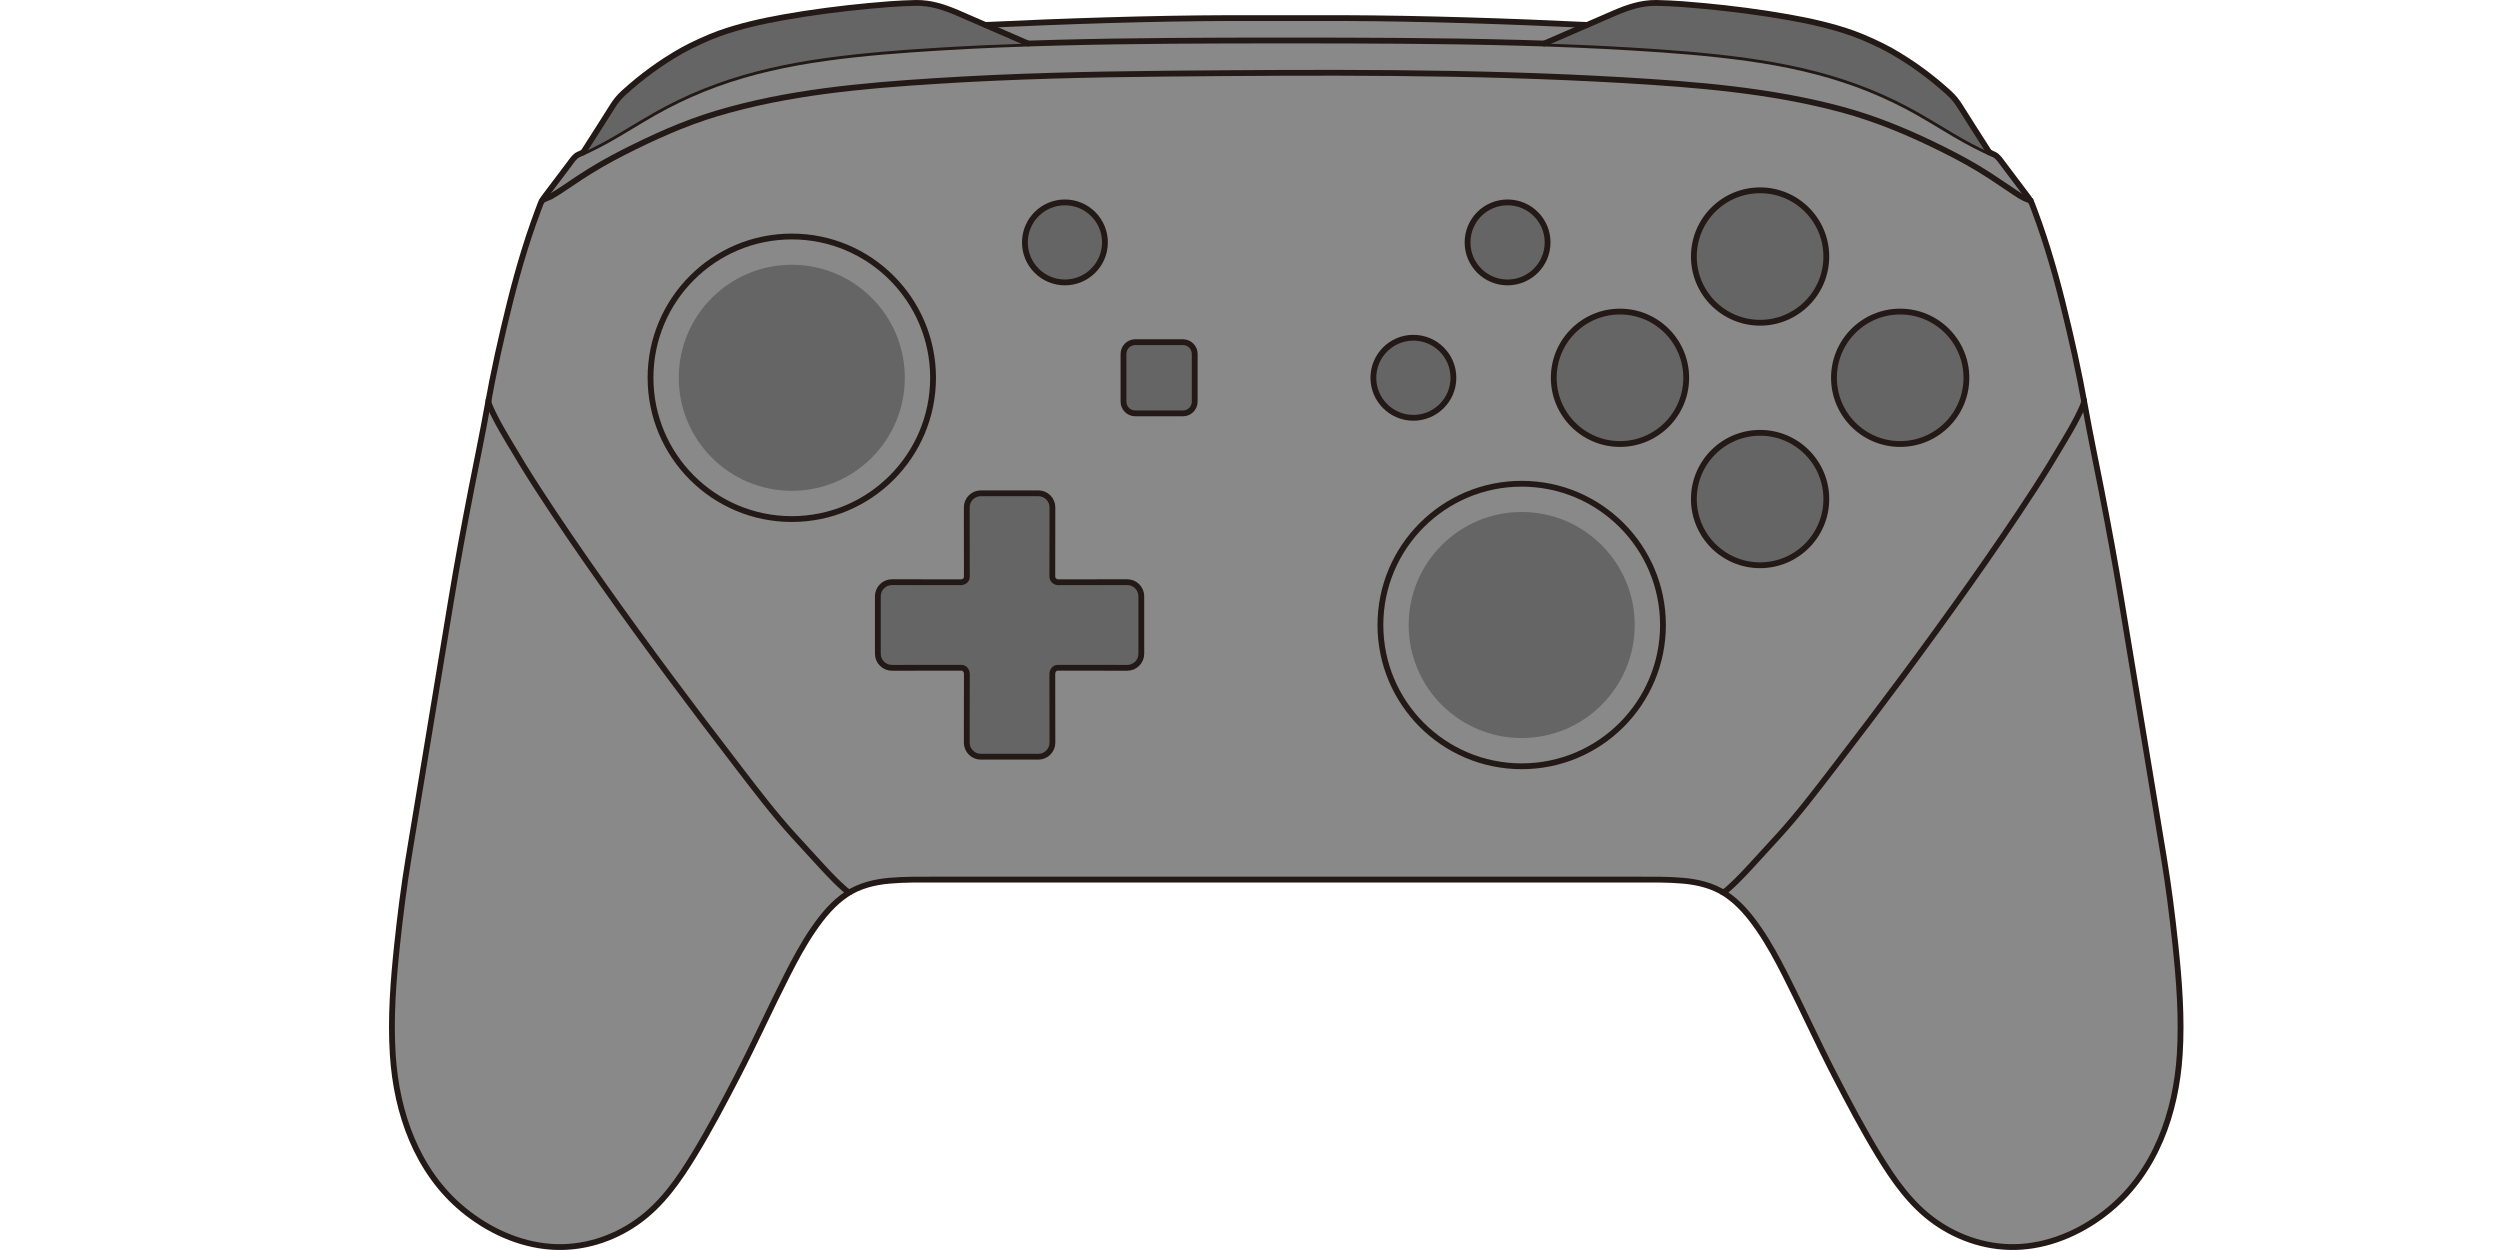
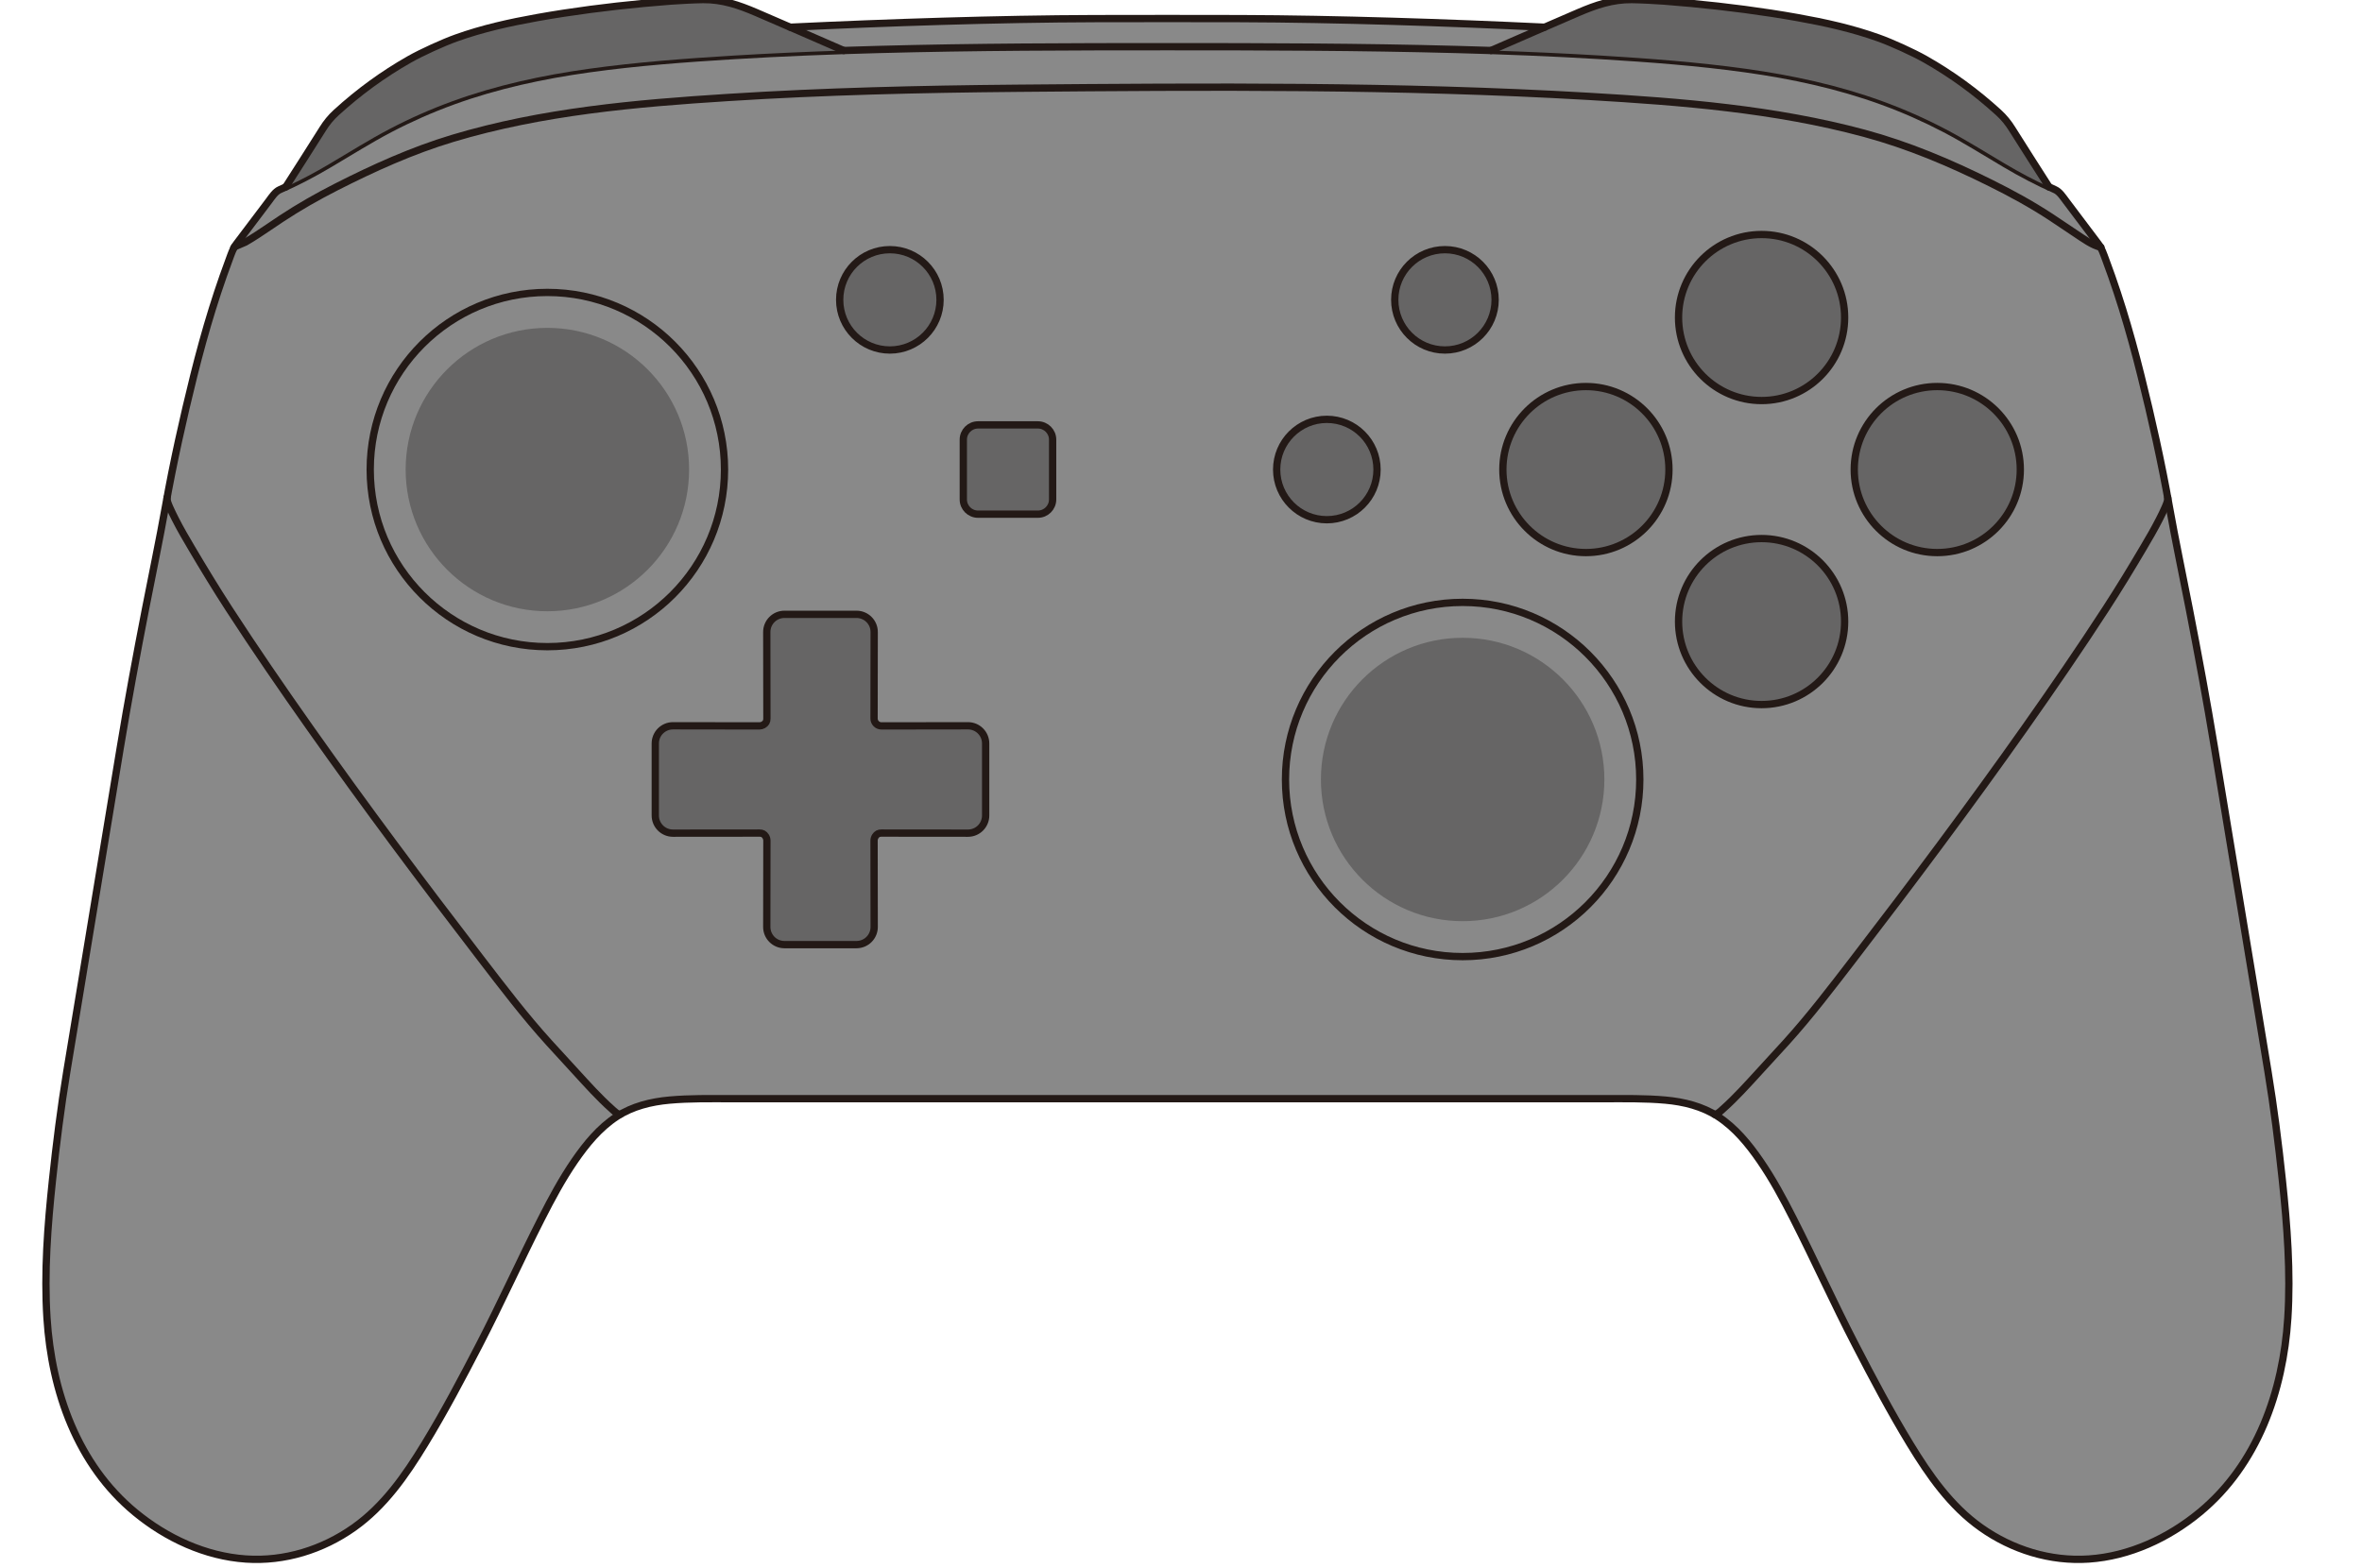
- <svg xmlns="http://www.w3.org/2000/svg" height="100mm" viewBox="0 0 40 26.545" width="200mm">
-   <g transform="translate(-25 -25.93095)">
+ <svg xmlns="http://www.w3.org/2000/svg" viewBox="0 0 40 26.545" width="200mm">
+   <g transform="translate(-26 -26)">
    <g fill="#898989">
      <path d="m40.117 26.435-.624.054.795.367 7.29-.053 3.671.053.484-.202.423-.193-2.134-.113-7.731-.008z" />
      <path d="m0 0c.97 0 1.947.018 2.915-.069.882-.079 1.775-.298 2.525-.787.831-.543 1.467-1.321 2.024-2.13.603-.875 1.107-1.814 1.588-2.76 1.022-2.008 1.947-4.064 2.984-6.066.834-1.613 1.686-3.225 2.631-4.777.919-1.506 1.938-2.97 3.392-4.003 1.503-1.066 3.336-1.637 5.18-1.512 1.955.131 3.826 1.004 5.325 2.242 2.776 2.292 4.007 5.817 4.231 9.323.141 2.206-.03 4.435-.263 6.631-.185 1.74-.404 3.484-.689 5.211-.21 1.277-.421 2.554-.631 3.83-.368 2.226-.735 4.451-1.104 6.678-.277 1.679-.554 3.359-.832 5.04-.367 2.229-.78 4.453-1.212 6.672-.321 1.641-.665 3.275-.959 4.921-.375 2.109-.842 4.21-1.362 6.288-.266 1.071-.559 2.136-.885 3.19-.165.529-.337 1.055-.521 1.577-.096.272-.194.544-.296.816-.097.255-.175.507-.341.726-.344.456-.687.912-1.032 1.369-.179.238-.359.475-.536.712-.133.176-.296.428-.506.521-.824.362-1.619.781-2.395 1.24-.957.565-1.897 1.16-2.882 1.677-.977.511-1.987.958-3.023 1.335-2.116.77-4.323 1.245-6.551 1.555-2.295.32-4.612.492-6.923.633-2.316.141-4.636.232-6.955.294-4.627.125-9.257.134-13.886.134-4.63 0-9.26-.009-13.887-.134-2.32-.062-4.639-.153-6.955-.294-2.313-.141-4.629-.313-6.924-.633-2.226-.31-4.435-.785-6.551-1.555-1.035-.377-2.046-.824-3.022-1.335-.985-.517-1.925-1.112-2.883-1.677-.774-.459-1.57-.878-2.394-1.24-.21-.093-.374-.345-.505-.521-.18-.237-.358-.474-.537-.712-.344-.457-.689-.913-1.034-1.369-.165-.219-.244-.471-.339-.726-.102-.272-.2-.544-.296-.816-.183-.522-.357-1.048-.521-1.577-.328-1.054-.619-2.119-.887-3.19-.517-2.078-.985-4.179-1.361-6.288-.294-1.646-.638-3.28-.958-4.921-.433-2.219-.845-4.443-1.214-6.672-.277-1.681-.554-3.361-.832-5.04-.367-2.227-.734-4.452-1.101-6.678-.211-1.276-.422-2.553-.633-3.83-.285-1.727-.504-3.471-.688-5.211-.233-2.196-.404-4.425-.263-6.631.222-3.506 1.455-7.031 4.23-9.323 1.499-1.238 3.37-2.111 5.324-2.242 1.846-.125 3.678.446 5.18 1.512 1.456 1.033 2.475 2.497 3.393 4.003.947 1.552 1.796 3.164 2.632 4.777 1.036 2.002 1.961 4.058 2.984 6.066.481.946.985 1.885 1.587 2.76.558.809 1.193 1.587 2.025 2.13.75.489 1.643.708 2.525.787.967.087 1.944.069 2.915.069z" stroke="#231916" stroke-linecap="round" stroke-linejoin="round" stroke-width=".35" transform="matrix(.3527778 0 0 -.3527778 53.17439 44.61009)" />
    </g>
    <g>
      <path id="rightStick" class="svgButtonClickable" d="m0 0c-3.757 0-6.804 3.046-6.804 6.804 0 3.756 3.047 6.803 6.804 6.803s6.803-3.047 6.803-6.803c0-3.758-3.046-6.804-6.803-6.804" fill="#666565" transform="matrix(.3527778 0 0 -.3527778 50.76972 41.60354)" />
      <path id="leftStick" class="svgButtonClickable" d="m0 0c-3.758 0-6.804 3.047-6.804 6.804 0 3.758 3.046 6.803 6.804 6.803 3.757 0 6.803-3.045 6.803-6.803 0-3.757-3.046-6.804-6.803-6.804" fill="#666565" transform="matrix(.3527778 0 0 -.3527778 35.26986 36.35393)" />
      <path id="dpad" class="svgButtonClickable" d="m0 0c0 .06.025.146.059.195.076.115.159.16.297.159 1.382 0 2.767-.002 4.151-.004.47-.002.85.379.85.848v1.73 1.728c0 .471-.38.851-.85.85-1.384-.002-2.769-.004-4.151-.006-.197 0-.356.158-.356.354.002 1.384.004 2.768.006 4.152.002.47-.379.851-.849.851-1.153-.001-2.305-.001-3.458 0-.47 0-.85-.381-.849-.851.002-1.384.004-2.768.006-4.152 0-.145-.049-.231-.174-.305-.047-.028-.126-.049-.181-.049-1.384.002-2.768.004-4.151.006-.471.001-.852-.379-.852-.85v-1.728-1.73c0-.469.381-.85.852-.848 1.383.002 2.767.004 4.151.004.138.001.22-.044.296-.159.033-.049.059-.135.059-.195-.002-1.383-.004-2.768-.006-4.151-.001-.47.379-.851.849-.851h3.458c.47 0 .851.381.849.851-.002 1.383-.004 2.768-.006 4.151" fill="#666565" transform="matrix(.3527778 0 0 -.3527778 40.80202 40.23618)" />
      <path id="yButton" class="svgButtonClickable" d="m0 0c0-2.201-1.785-3.986-3.986-3.986s-3.987 1.785-3.987 3.986c0 2.202 1.786 3.986 3.987 3.986s3.986-1.784 3.986-3.986" fill="#666565" transform="matrix(.3527778 0 0 -.3527778 54.26338 33.9537)" />
      <path id="bButton" class="svgButtonClickable" d="m0 0c0-2.201 1.785-3.986 3.986-3.986s3.987 1.785 3.987 3.986-1.786 3.986-3.987 3.986-3.986-1.785-3.986-3.986" fill="#666565" transform="matrix(.3527778 0 0 -.3527778 54.42598 36.52859)" />
      <path id="aButton" class="svgButtonClickable" d="m0 0c0 2.202 1.784 3.986 3.985 3.986 2.202 0 3.987-1.784 3.987-3.986 0-2.201-1.785-3.986-3.987-3.986-2.201 0-3.985 1.785-3.985 3.986" fill="#666565" transform="matrix(.3527778 0 0 -.3527778 57.40116 33.9537)" />
      <path id="xButton" class="svgButtonClickable" d="m0 0c0-2.202-1.785-3.986-3.986-3.986s-3.987 1.784-3.987 3.986 1.786 3.986 3.987 3.986 3.986-1.784 3.986-3.986" fill="#666565" transform="matrix(.3527778 0 0 -.3527778 57.23857 31.37849)" />
      <path id="captureButton" class="svgButtonClickable" d="m0 0v2.87c0 .392.317.709.709.709h2.87c.391 0 .709-.317.709-.709v-2.87c0-.392-.318-.708-.709-.708h-2.87c-.392 0-.709.316-.709.708" fill="#666565" transform="matrix(.3527778 0 0 -.3527778 42.31339 34.45979)" />
      <path id="plusButton" class="svgButtonClickable" d="m0 0c0 1.331 1.078 2.408 2.409 2.408s2.41-1.077 2.41-2.408-1.079-2.41-2.41-2.41-2.409 1.079-2.409 2.41" fill="#666565" transform="matrix(.3527778 0 0 -.3527778 49.61973 31.07846)" />
      <path id="minusButton" class="svgButtonClickable" d="m0 0c0 1.331 1.079 2.408 2.409 2.408s2.409-1.077 2.409-2.408-1.079-2.41-2.409-2.41-2.409 1.079-2.409 2.41" fill="#666565" transform="matrix(.3527778 0 0 -.3527778 40.21979 31.07846)" />
      <path id="homeButton" class="svgButtonClickable" d="m0 0c0-1.33-1.078-2.409-2.41-2.409-1.33 0-2.408 1.079-2.408 2.409 0 1.331 1.078 2.411 2.408 2.411 1.332 0 2.41-1.08 2.41-2.411z" fill="#666565" transform="matrix(.3527778 0 0 -.3527778 49.31966 33.9537)" />
-       <path id="lButton" d="m0 0c.716.329 1.411.7 2.09 1.103.958.565 1.897 1.16 2.883 1.676.976.512 1.987.958 3.022 1.335 2.115.771 4.324 1.245 6.551 1.556 2.295.319 4.611.492 6.924.633 1.766.107 3.535.185 5.304.244-.957.419-3.07 1.339-4.031 1.751l-.002.001c-.057.025-.115.05-.173.075l-.003.001c-.824.354-1.619.628-2.546.618-.414-.005-1.138-.042-1.551-.073-1.725-.132-3.439-.32-5.149-.583-.421-.064-.841-.135-1.261-.21-1.323-.236-2.618-.522-3.889-.978-.623-.222-1.662-.696-2.238-1.023-1.277-.724-2.432-1.567-3.516-2.556-.26-.236-.474-.499-.658-.797-.001.001-.002.001-.002.001l.002-.001c-.484-.772-1.277-2.012-1.77-2.78z" fill="#666565" transform="matrix(.3527778 0 0 -.3527778 30.84328 29.16538)" />
+       <path d="m0 0c.716.329 1.411.7 2.09 1.103.958.565 1.897 1.16 2.883 1.676.976.512 1.987.958 3.022 1.335 2.115.771 4.324 1.245 6.551 1.556 2.295.319 4.611.492 6.924.633 1.766.107 3.535.185 5.304.244-.957.419-3.07 1.339-4.031 1.751l-.002.001c-.057.025-.115.05-.173.075l-.003.001c-.824.354-1.619.628-2.546.618-.414-.005-1.138-.042-1.551-.073-1.725-.132-3.439-.32-5.149-.583-.421-.064-.841-.135-1.261-.21-1.323-.236-2.618-.522-3.889-.978-.623-.222-1.662-.696-2.238-1.023-1.277-.724-2.432-1.567-3.516-2.556-.26-.236-.474-.499-.658-.797-.001.001-.002.001-.002.001l.002-.001c-.484-.772-1.277-2.012-1.77-2.78z" fill="#666565" transform="matrix(.3527778 0 0 -.3527778 30.84328 29.16538)" />
      <path d="m0 0c-.716.329-1.411.7-2.09 1.103-.958.565-1.897 1.16-2.883 1.676-.976.512-1.987.958-3.022 1.335-2.115.771-4.324 1.245-6.551 1.556-2.295.319-4.611.492-6.924.633-1.766.107-3.535.185-5.304.244.957.419 3.07 1.339 4.031 1.751l.002.001c.057.025.115.05.173.075l.003.001c.824.354 1.619.628 2.546.618.415-.005 1.138-.042 1.551-.073 1.725-.132 3.439-.32 5.149-.583.421-.064.842-.135 1.261-.21 1.323-.236 2.618-.522 3.889-.978.623-.222 1.662-.696 2.238-1.023 1.277-.724 2.432-1.567 3.516-2.556.26-.236.474-.499.658-.797.001.001.002.001.002.001l-.002-.001c.484-.772 1.278-2.012 1.77-2.78z" fill="#666565" transform="matrix(.3527778 0 0 -.3527778 60.69572 29.16538)" />
      <g stroke="#231916" stroke-width=".35">
        <path d="m0 0c0 .06.025.146.059.195.076.115.159.16.297.159 1.382 0 2.767-.002 4.151-.004.47-.002.85.379.85.848v1.73 1.728c0 .471-.38.851-.85.85-1.384-.002-2.769-.004-4.151-.006-.197 0-.356.158-.356.354.002 1.384.004 2.768.006 4.152.002.47-.379.851-.849.851-1.153-.001-2.305-.001-3.458 0-.47 0-.85-.381-.849-.851.002-1.384.004-2.768.006-4.152 0-.145-.049-.231-.174-.305-.047-.028-.126-.049-.181-.049-1.384.002-2.768.004-4.151.006-.471.001-.852-.379-.852-.85v-1.728-1.73c0-.469.381-.85.852-.848 1.383.002 2.767.004 4.151.004.138.001.22-.044.296-.159.033-.049.059-.135.059-.195-.002-1.383-.004-2.768-.006-4.151-.001-.47.379-.851.849-.851h3.458c.47 0 .851.381.849.851-.002 1.383-.004 2.768-.006 4.151z" fill="none" stroke-linecap="round" stroke-linejoin="round" transform="matrix(.3527778 0 0 -.3527778 40.80202 40.23618)" />
        <path d="m0 0c0-2.201-1.785-3.986-3.986-3.986s-3.987 1.785-3.987 3.986c0 2.202 1.786 3.986 3.987 3.986s3.986-1.784 3.986-3.986z" fill="none" stroke-linecap="round" stroke-linejoin="round" transform="matrix(.3527778 0 0 -.3527778 54.26338 33.9537)" />
        <path d="m0 0c0-2.201 1.785-3.986 3.986-3.986s3.987 1.785 3.987 3.986-1.786 3.986-3.987 3.986-3.986-1.785-3.986-3.986z" fill="none" stroke-linecap="round" stroke-linejoin="round" transform="matrix(.3527778 0 0 -.3527778 54.42598 36.52859)" />
        <path d="m0 0c0 2.202 1.784 3.986 3.985 3.986 2.202 0 3.987-1.784 3.987-3.986 0-2.201-1.785-3.986-3.987-3.986-2.201 0-3.985 1.785-3.985 3.986z" fill="none" stroke-linecap="round" stroke-linejoin="round" transform="matrix(.3527778 0 0 -.3527778 57.40116 33.9537)" />
        <path d="m0 0c0-2.202-1.785-3.986-3.986-3.986s-3.987 1.784-3.987 3.986 1.786 3.986 3.987 3.986 3.986-1.784 3.986-3.986z" fill="none" stroke-linecap="round" stroke-linejoin="round" transform="matrix(.3527778 0 0 -.3527778 57.23857 31.37849)" />
        <path d="m0 0v2.87c0 .392.317.709.709.709h2.87c.391 0 .709-.317.709-.709v-2.87c0-.392-.318-.708-.709-.708h-2.87c-.392 0-.709.316-.709.708z" fill="none" stroke-linecap="round" stroke-linejoin="round" transform="matrix(.3527778 0 0 -.3527778 42.31339 34.45979)" />
        <path d="m0 0c.492.768 1.286 2.008 1.77 2.78l-.002.001s.001 0 .002-.001c.184.298.398.561.658.797 1.084.988 2.239 1.832 3.515 2.556.577.327 1.616.801 2.239 1.023 1.271.455 2.566.741 3.888.978.42.075.841.145 1.262.21 1.71.262 3.424.451 5.148.583.414.031 1.137.068 1.551.073.928.01 1.723-.265 2.547-.618l.003-.001c.058-.026.115-.05.173-.075l.002-.001c.961-.412 3.074-1.332 4.031-1.751" fill="none" stroke-linecap="round" stroke-linejoin="round" transform="matrix(.3527778 0 0 -.3527778 30.8388 29.16777)" />
        <path d="m0 0c0 1.331 1.078 2.408 2.409 2.408s2.41-1.077 2.41-2.408-1.079-2.41-2.41-2.41-2.409 1.079-2.409 2.41z" fill="none" stroke-linecap="round" stroke-linejoin="round" transform="matrix(.3527778 0 0 -.3527778 49.61973 31.07846)" />
        <path d="m0 0c0 1.331 1.079 2.408 2.409 2.408s2.409-1.077 2.409-2.408-1.079-2.41-2.409-2.41-2.409 1.079-2.409 2.41z" fill="none" stroke-linecap="round" stroke-linejoin="round" transform="matrix(.3527778 0 0 -.3527778 40.21979 31.07846)" />
        <path d="m0 0c0-1.33-1.078-2.409-2.41-2.409-1.33 0-2.408 1.079-2.408 2.409 0 1.331 1.078 2.411 2.408 2.411 1.332 0 2.41-1.08 2.41-2.411z" fill="none" stroke-linecap="round" stroke-linejoin="round" transform="matrix(.3527778 0 0 -.3527778 49.31966 33.9537)" />
        <path d="m0 0c-.023-.127.065-.328.129-.475.083-.189.174-.372.267-.556.24-.475.51-.935.781-1.393.578-.978 1.169-1.951 1.787-2.904 1.255-1.934 2.56-3.834 3.889-5.717 2.649-3.755 5.403-7.437 8.205-11.08 1.057-1.377 2.108-2.76 3.275-4.047.568-.627 1.143-1.249 1.715-1.873.275-.301.557-.598.847-.885.149-.146.299-.291.456-.428.092-.083.291-.284.408-.253" fill="none" stroke-linecap="round" stroke-linejoin="round" transform="matrix(.3527778 0 0 -.3527778 28.82927 34.42843)" />
        <path d="m0 0c-.49.768-1.285 2.008-1.768 2.78l.001.001c-.001 0-.001 0-.001-.001-.185.298-.398.561-.658.797-1.084.988-2.24 1.832-3.515 2.556-.577.327-1.616.801-2.241 1.023-1.269.455-2.566.741-3.888.978-.42.075-.84.145-1.262.21-1.709.262-3.423.451-5.147.583-.414.031-1.136.068-1.551.073-.927.01-1.722-.265-2.548-.618l-.002-.001c-.058-.026-.115-.05-.173-.075l-.003-.001c-.961-.412-3.072-1.332-4.031-1.751" fill="none" stroke-linecap="round" stroke-linejoin="round" transform="matrix(.3527778 0 0 -.3527778 60.7002 29.16777)" />
        <path d="m0 0c-4.652.222-9.961.398-14.617.413-1.744.006-5.234.005-6.978 0-4.656-.013-9.964-.191-14.616-.413" fill="#898989" stroke-linecap="round" stroke-linejoin="round" transform="matrix(.3527778 0 0 -.3527778 52.15705 26.46098)" />
        <path d="m0 0c.023-.127-.066-.328-.129-.475-.082-.189-.174-.372-.267-.556-.241-.475-.51-.935-.781-1.393-.577-.978-1.169-1.951-1.788-2.904-1.254-1.934-2.56-3.834-3.888-5.717-2.649-3.755-5.403-7.437-8.204-11.08-1.058-1.377-2.109-2.76-3.275-4.047-.568-.627-1.144-1.249-1.715-1.873-.276-.301-.557-.598-.848-.885-.148-.146-.299-.291-.456-.428-.092-.083-.292-.284-.409-.253" fill="none" stroke-linecap="round" stroke-linejoin="round" transform="matrix(.3527778 0 0 -.3527778 62.71008 34.42843)" />
        <path d="m0 0c0 4.695-3.808 8.504-8.504 8.504-4.697 0-8.504-3.809-8.504-8.504 0-4.697 3.807-8.505 8.504-8.505 4.696 0 8.504 3.808 8.504 8.505z" fill="none" stroke-linecap="round" stroke-linejoin="round" transform="matrix(.3527778 0 0 -.3527778 38.26953 33.95338)" />
        <path d="m0 0c0-4.696 3.808-8.504 8.505-8.504 4.695 0 8.504 3.808 8.504 8.504 0 4.697-3.809 8.504-8.504 8.504-4.697 0-8.505-3.807-8.505-8.504z" fill="none" stroke-linecap="round" stroke-linejoin="round" transform="matrix(.3527778 0 0 -.3527778 47.76938 39.2037)" />
        <path d="m0 0c-.439.107-.85.419-1.223.664-.397.26-.787.533-1.185.793-.923.605-1.888 1.133-2.875 1.623-1.965.978-3.962 1.824-6.084 2.397-4.296 1.158-8.777 1.511-13.202 1.77-9.146.534-18.336.47-27.494.39-4.613-.041-9.227-.149-13.832-.442-4.443-.281-8.951-.677-13.233-1.965-1.941-.584-3.782-1.417-5.587-2.334-.9-.458-1.777-.957-2.621-1.514-.389-.257-.771-.523-1.162-.778-.193-.125-.389-.249-.589-.362-.061-.035-.535-.215-.543-.246" fill="none" stroke-linecap="round" stroke-linejoin="round" transform="matrix(.3527778 0 0 -.3527778 61.57904 30.18924)" />
      </g>
    </g>
  </g>
</svg>
